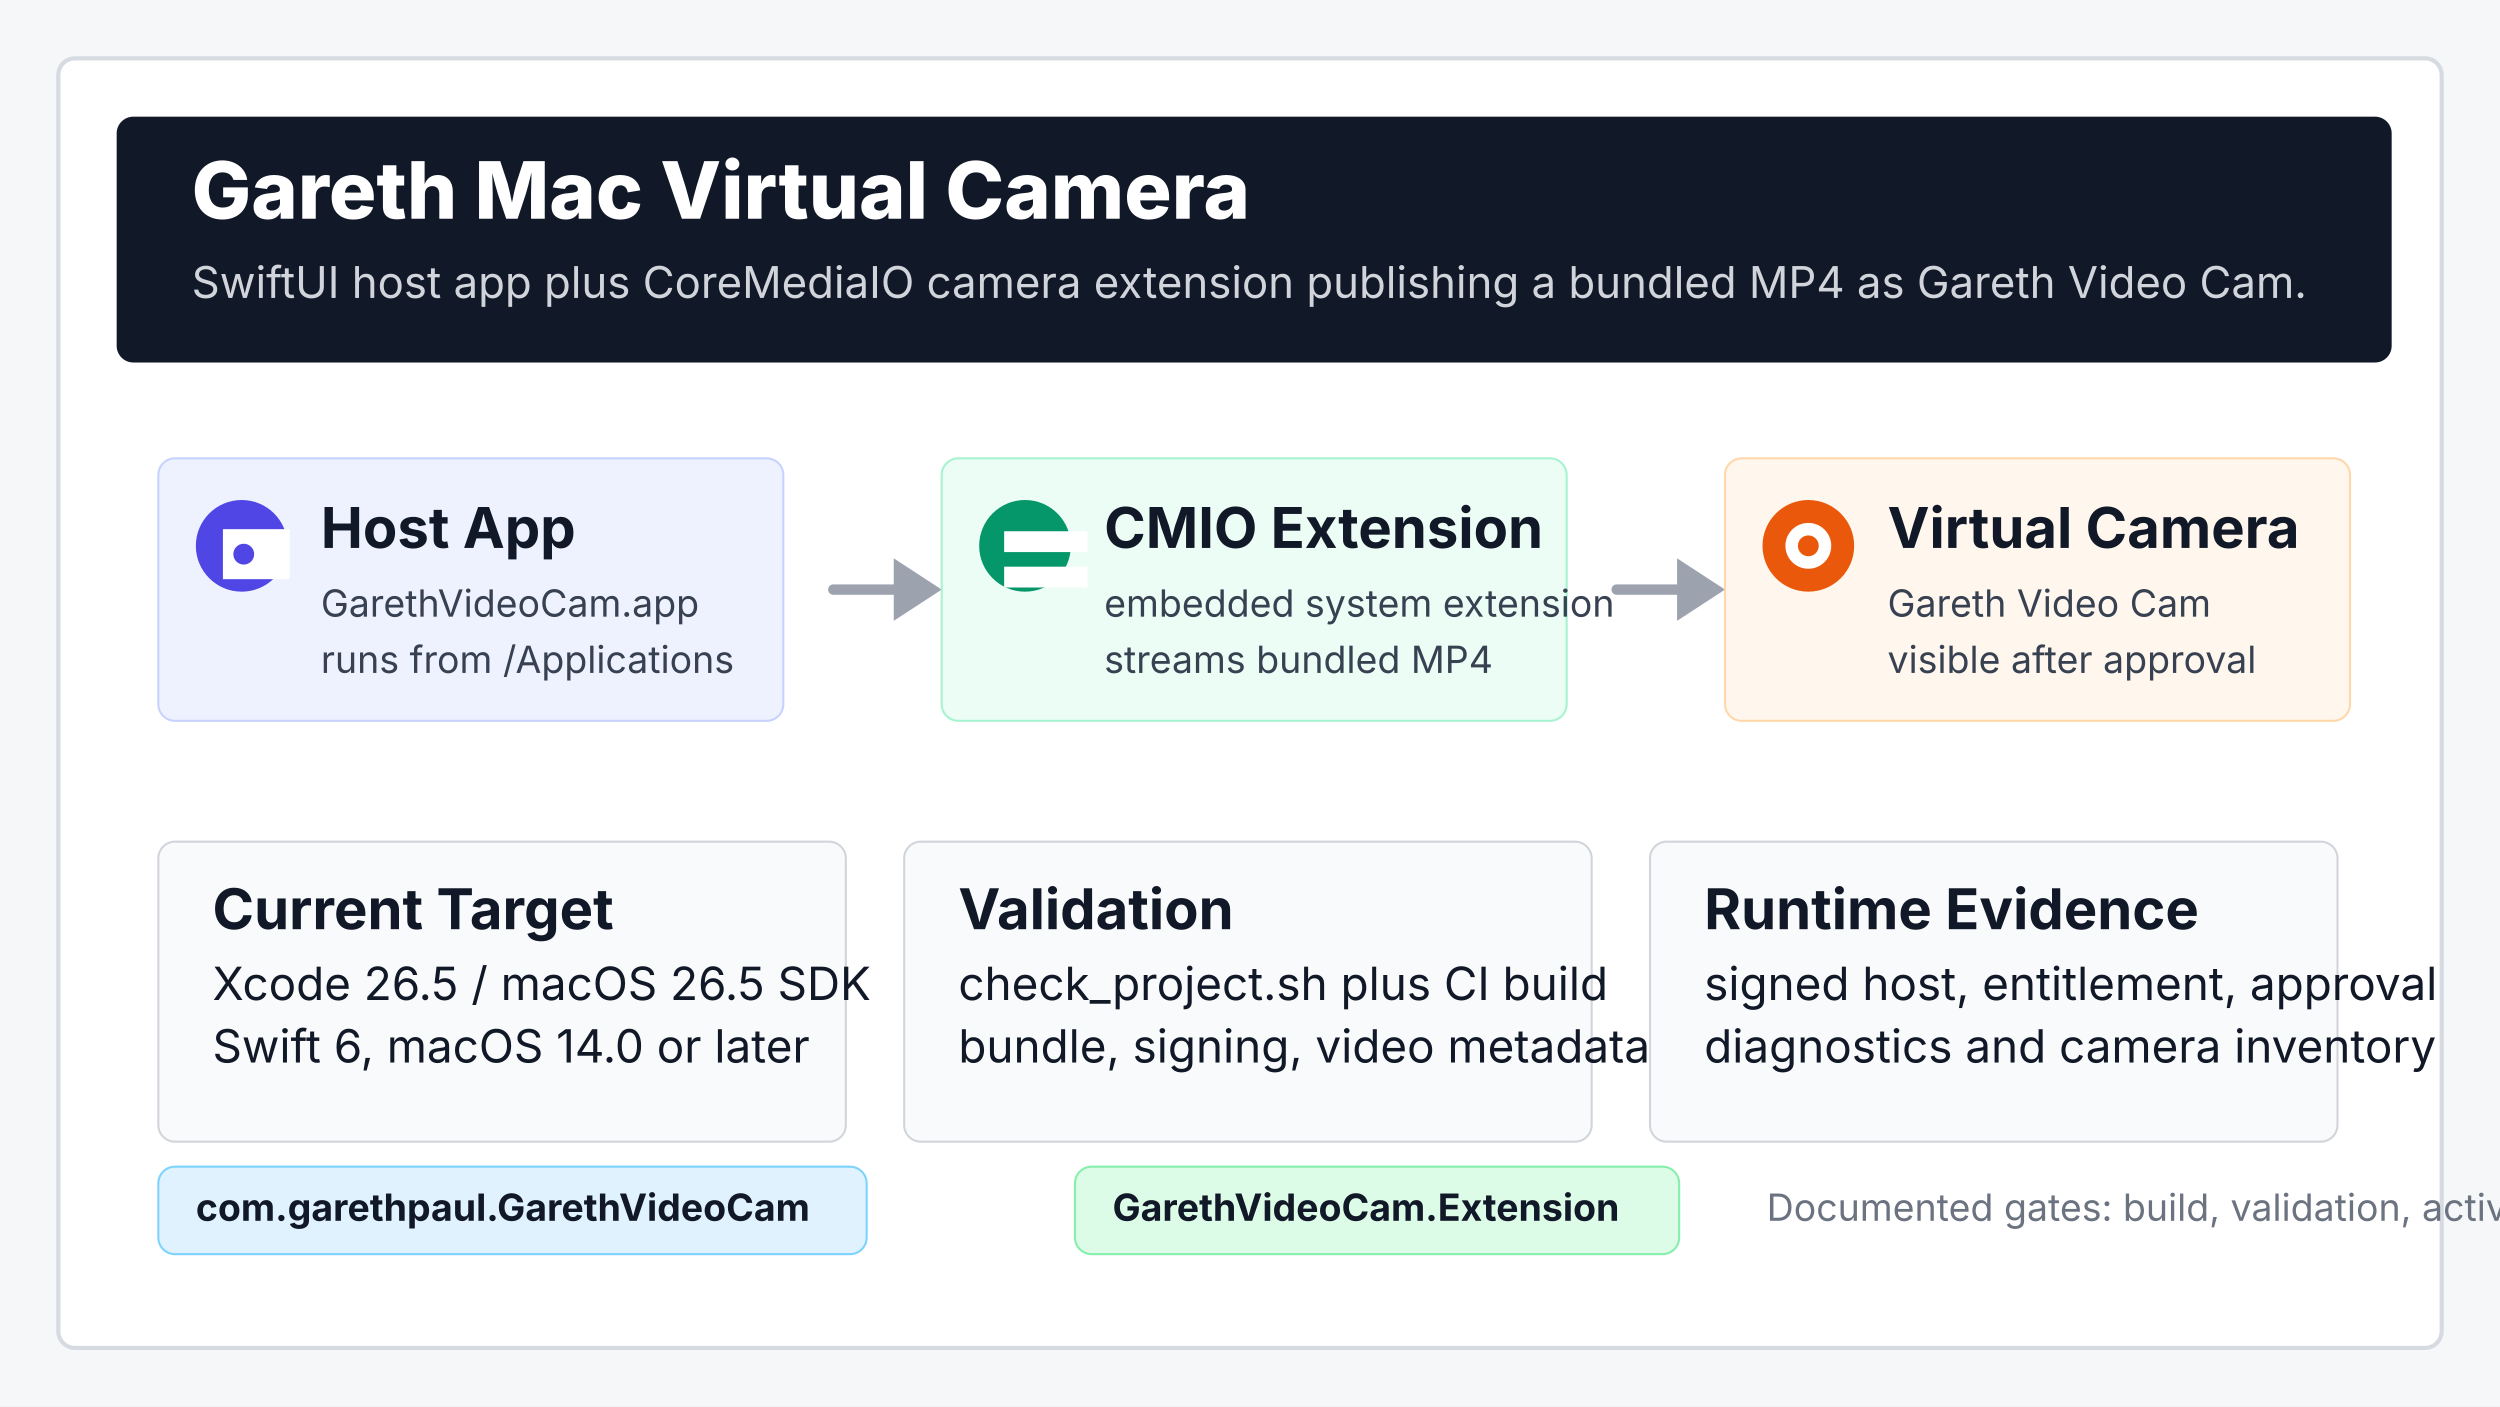
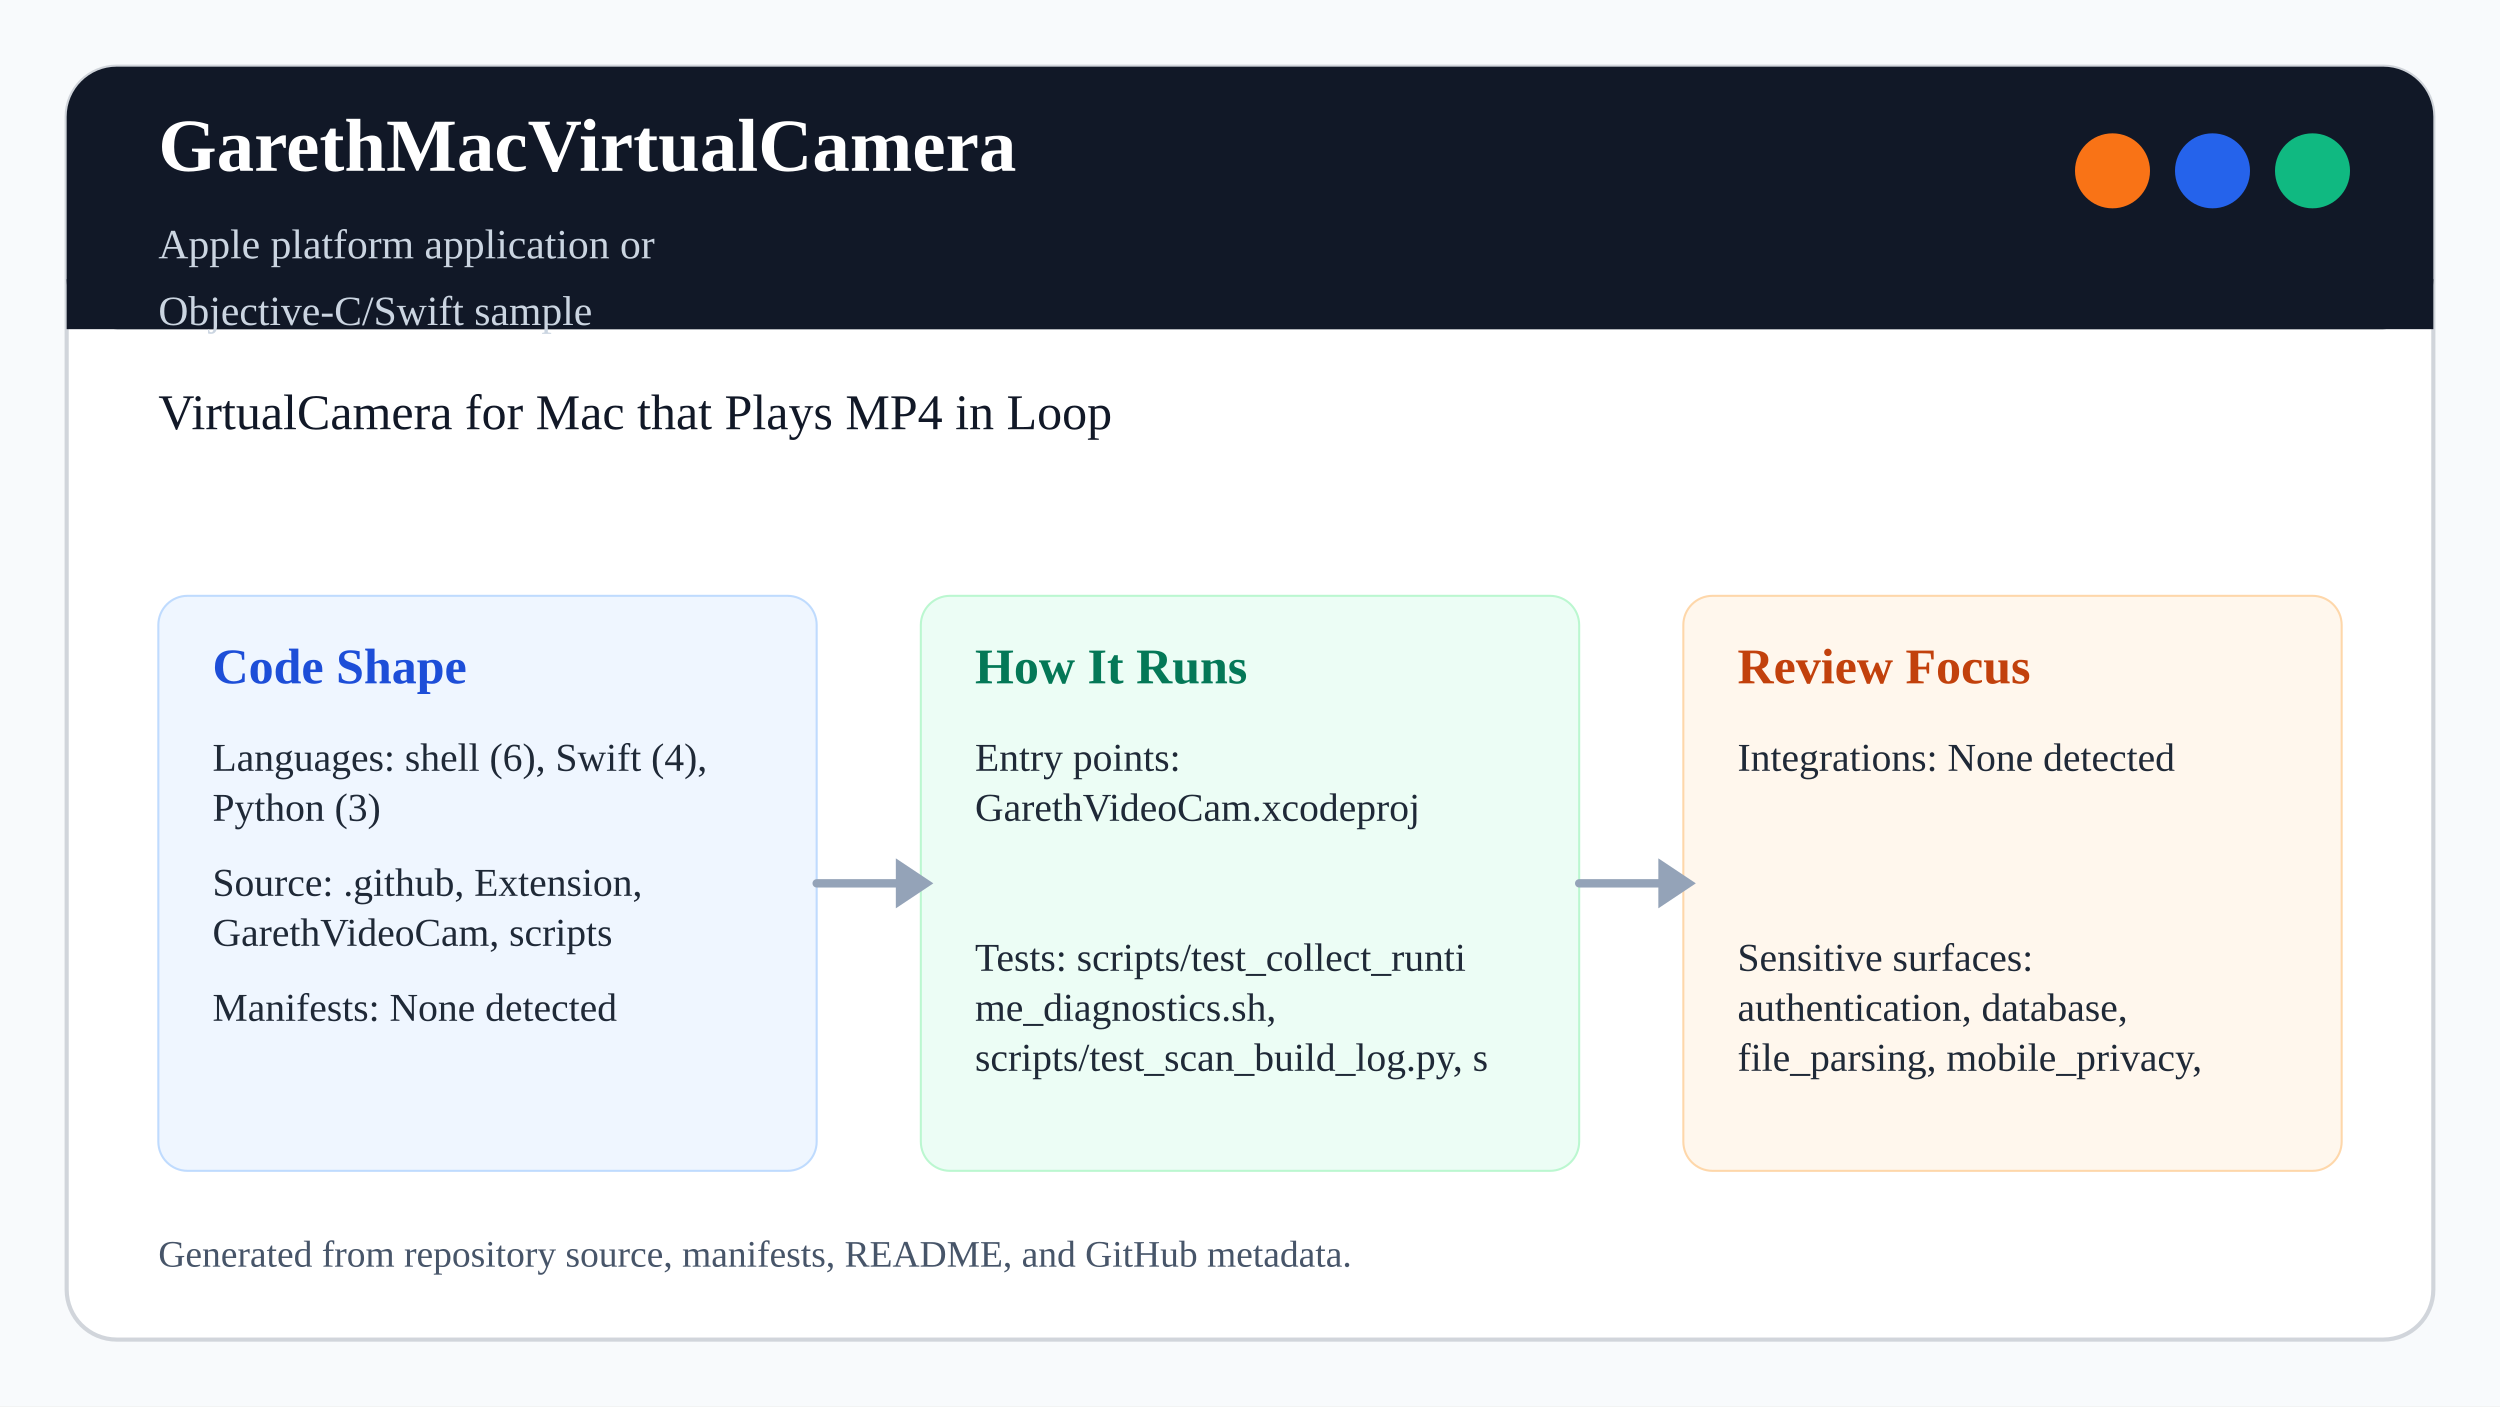
<svg xmlns="http://www.w3.org/2000/svg" width="1200" height="675" viewBox="0 0 1200 675" role="img" aria-labelledby="title desc">
-   <defs>
-     <style>
-       .label { font-family: -apple-system, BlinkMacSystemFont, "Segoe UI", sans-serif; }
-       .small { font-size: 18px; fill: #374151; }
-       .body { font-size: 22px; fill: #111827; }
-       .heading { font-size: 27px; font-weight: 700; fill: #111827; }
-       .pill { font-size: 18px; font-weight: 700; fill: #111827; }
-       .muted { fill: #6b7280; font-size: 18px; }
-     </style>
-   </defs>
-   <rect width="1200" height="675" fill="#f6f7f9" />
-   <rect x="28" y="28" width="1144" height="619" rx="8" fill="#ffffff" stroke="#d6dae1" stroke-width="2" />
-   <rect x="56" y="56" width="1092" height="118" rx="8" fill="#111827" />
-   <text class="label" x="92" y="105" font-size="38" font-weight="800" fill="#ffffff">Gareth Mac Virtual Camera</text>
-   <text class="label" x="92" y="143" font-size="21" fill="#d1d5db">SwiftUI host app plus CoreMediaIO camera extension publishing a bundled MP4 as Gareth Video Cam.</text>
-   <g transform="translate(76 220)">
-     <rect x="0" y="0" width="300" height="126" rx="8" fill="#eef2ff" stroke="#c7d2fe" />
-     <circle cx="40" cy="42" r="22" fill="#4f46e5" />
-     <path d="M31 34h32v24H31z" fill="#ffffff" />
-     <circle cx="41" cy="46" r="5" fill="#4f46e5" />
-     <text class="label heading" x="78" y="43">Host App</text>
-     <text class="label small" x="78" y="76">GarethVideoCam.app</text>
-     <text class="label small" x="78" y="103">runs from /Applications</text>
-   </g>
-   <path d="M400 283h42" stroke="#9ca3af" stroke-width="5" stroke-linecap="round" />
-   <path d="M429 268l23 15-23 15z" fill="#9ca3af" />
-   <g transform="translate(452 220)">
-     <rect x="0" y="0" width="300" height="126" rx="8" fill="#ecfdf5" stroke="#a7f3d0" />
-     <circle cx="40" cy="42" r="22" fill="#059669" />
-     <path d="M30 35h40v10H30zm0 17h40v10H30z" fill="#ffffff" />
-     <text class="label heading" x="78" y="43">CMIO Extension</text>
-     <text class="label small" x="78" y="76">embedded system extension</text>
-     <text class="label small" x="78" y="103">streams bundled MP4</text>
-   </g>
-   <path d="M776 283h42" stroke="#9ca3af" stroke-width="5" stroke-linecap="round" />
-   <path d="M805 268l23 15-23 15z" fill="#9ca3af" />
-   <g transform="translate(828 220)">
-     <rect x="0" y="0" width="300" height="126" rx="8" fill="#fff7ed" stroke="#fed7aa" />
-     <circle cx="40" cy="42" r="22" fill="#ea580c" />
-     <circle cx="40" cy="42" r="11" fill="#ffffff" />
-     <circle cx="40" cy="42" r="5" fill="#ea580c" />
-     <text class="label heading" x="78" y="43">Virtual Camera</text>
-     <text class="label small" x="78" y="76">Gareth Video Cam</text>
-     <text class="label small" x="78" y="103">visible after approval</text>
-   </g>
-   <g transform="translate(76 404)">
-     <rect x="0" y="0" width="330" height="144" rx="8" fill="#f9fafb" stroke="#d1d5db" />
-     <text class="label heading" x="26" y="42">Current Target</text>
-     <text class="label body" x="26" y="76">Xcode 26.5 / macOS 26.5 SDK</text>
-     <text class="label body" x="26" y="106">Swift 6, macOS 14.0 or later</text>
-   </g>
-   <g transform="translate(434 404)">
-     <rect x="0" y="0" width="330" height="144" rx="8" fill="#f9fafb" stroke="#d1d5db" />
-     <text class="label heading" x="26" y="42">Validation</text>
-     <text class="label body" x="26" y="76">check_project.sh plus CI build</text>
-     <text class="label body" x="26" y="106">bundle, signing, video metadata</text>
-   </g>
-   <g transform="translate(792 404)">
-     <rect x="0" y="0" width="330" height="144" rx="8" fill="#f9fafb" stroke="#d1d5db" />
-     <text class="label heading" x="26" y="42">Runtime Evidence</text>
-     <text class="label body" x="26" y="76">signed host, entitlement, approval</text>
-     <text class="label body" x="26" y="106">diagnostics and camera inventory</text>
-   </g>
-   <g transform="translate(76 590)">
-     <rect x="0" y="-30" width="340" height="42" rx="8" fill="#e0f2fe" stroke="#7dd3fc" />
-     <text class="label pill" x="18" y="-4">com.garethpaul.GarethVideoCam</text>
-     <rect x="440" y="-30" width="290" height="42" rx="8" fill="#dcfce7" stroke="#86efac" />
-     <text class="label pill" x="458" y="-4">GarethVideoCam.Extension</text>
-     <text class="label muted" x="772" y="-4">Documented gates: build, validation, activation.</text>
-   </g>
+   <rect width="1200" height="675" fill="#f8fafc" />
+   <rect x="32" y="32" width="1136" height="611" rx="24" fill="#ffffff" stroke="#d1d5db" stroke-width="2" />
+   <rect x="32" y="32" width="1136" height="126" rx="24" fill="#111827" />
+   <path d="M32 134h1136v24H32z" fill="#111827" />
+   <circle cx="1062" cy="82" r="18" fill="#2563eb" />
+   <circle cx="1110" cy="82" r="18" fill="#10b981" />
+   <circle cx="1014" cy="82" r="18" fill="#f97316" />
+   <text x="76" y="82" font-size="36" fill="#ffffff" font-weight="700">GarethMacVirtualCamera</text>
+   <text x="76" y="124" font-size="20" fill="#cbd5e1">Apple platform application or</text>
+   <text x="76" y="156" font-size="20" fill="#cbd5e1">Objective-C/Swift sample</text>
+   <text x="76" y="206" font-size="24" fill="#111827">VirtualCamera for Mac that Plays MP4 in Loop</text>
+   <rect x="76" y="286" width="316" height="276" rx="14" fill="#eff6ff" stroke="#bfdbfe" />
+   <text x="102" y="328" font-size="24" font-weight="700" fill="#1d4ed8">Code Shape</text>
+   <text x="102" y="370" font-size="19" fill="#1f2937">Languages: shell (6), Swift (4),</text>
+   <text x="102" y="394" font-size="19" fill="#1f2937">Python (3)</text>
+   <text x="102" y="430" font-size="19" fill="#1f2937">Source: .github, Extension,</text>
+   <text x="102" y="454" font-size="19" fill="#1f2937">GarethVideoCam, scripts</text>
+   <text x="102" y="490" font-size="19" fill="#1f2937">Manifests: None detected</text>
+   <rect x="442" y="286" width="316" height="276" rx="14" fill="#ecfdf5" stroke="#bbf7d0" />
+   <text x="468" y="328" font-size="24" font-weight="700" fill="#047857">How It Runs</text>
+   <text x="468" y="370" font-size="19" fill="#1f2937">Entry points:</text>
+   <text x="468" y="394" font-size="19" fill="#1f2937">GarethVideoCam.xcodeproj</text>
+   <text x="468" y="466" font-size="19" fill="#1f2937">Tests: scripts/test_collect_runti</text>
+   <text x="468" y="490" font-size="19" fill="#1f2937">me_diagnostics.sh,</text>
+   <text x="468" y="514" font-size="19" fill="#1f2937">scripts/test_scan_build_log.py, s</text>
+   <rect x="808" y="286" width="316" height="276" rx="14" fill="#fff7ed" stroke="#fed7aa" />
+   <text x="834" y="328" font-size="24" font-weight="700" fill="#c2410c">Review Focus</text>
+   <text x="834" y="370" font-size="19" fill="#1f2937">Integrations: None detected</text>
+   <text x="834" y="466" font-size="19" fill="#1f2937">Sensitive surfaces:</text>
+   <text x="834" y="490" font-size="19" fill="#1f2937">authentication, database,</text>
+   <text x="834" y="514" font-size="19" fill="#1f2937">file_parsing, mobile_privacy,</text>
+   <path d="M392 424h50" stroke="#94a3b8" stroke-width="4" stroke-linecap="round" />
+   <path d="M430 412l18 12-18 12z" fill="#94a3b8" />
+   <path d="M758 424h50" stroke="#94a3b8" stroke-width="4" stroke-linecap="round" />
+   <path d="M796 412l18 12-18 12z" fill="#94a3b8" />
+   <text x="76" y="608" font-size="18" fill="#475569">Generated from repository source, manifests, README, and GitHub metadata.</text>
</svg>
